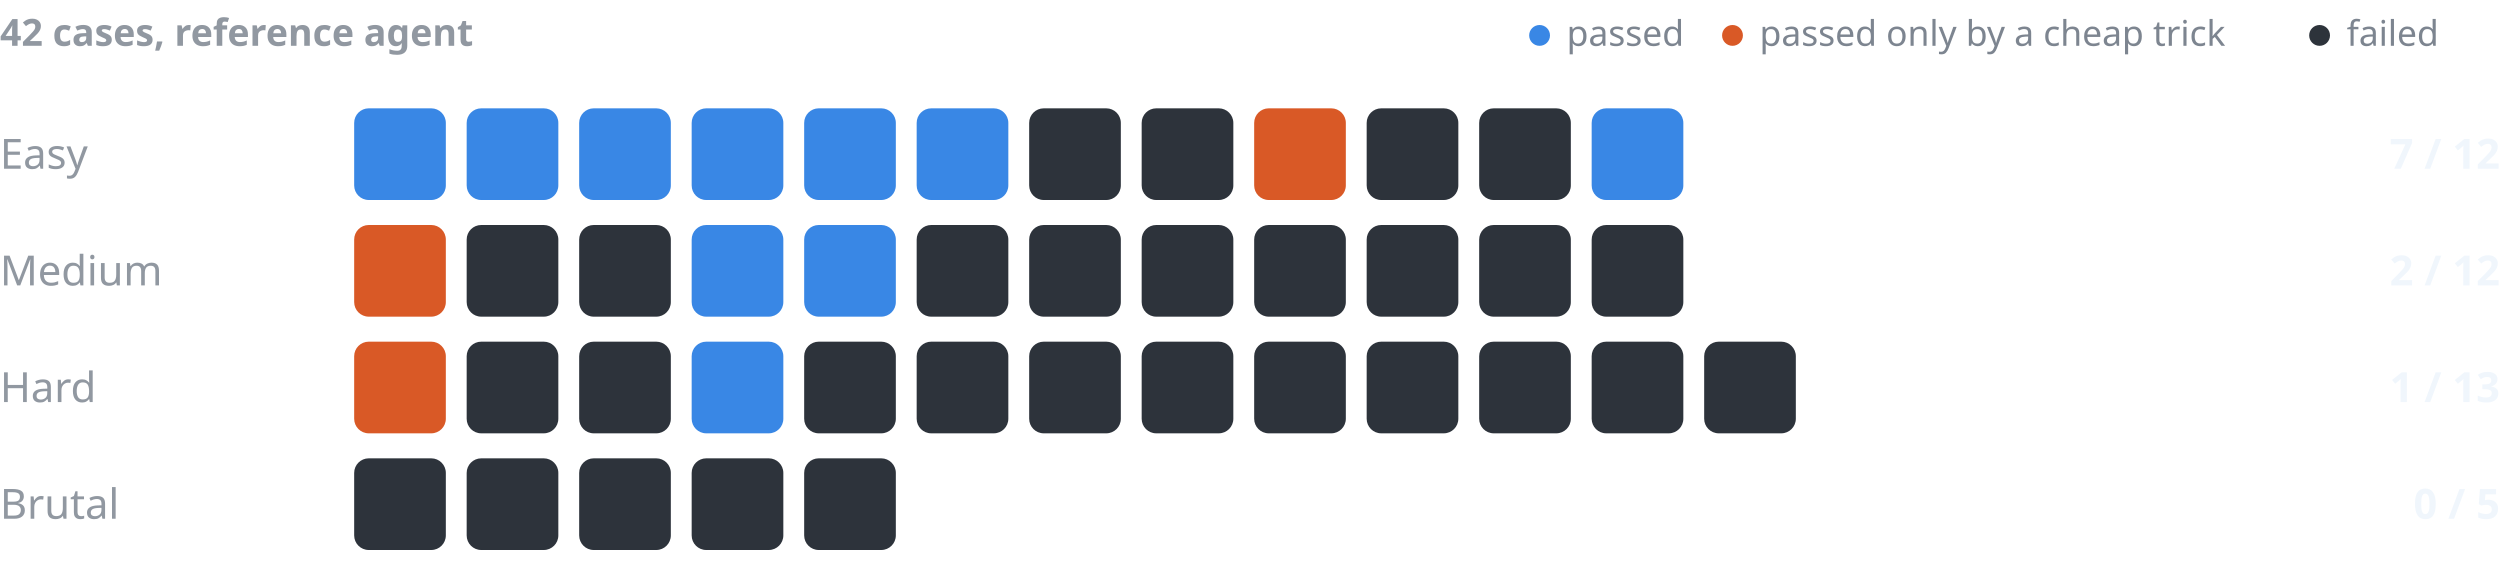
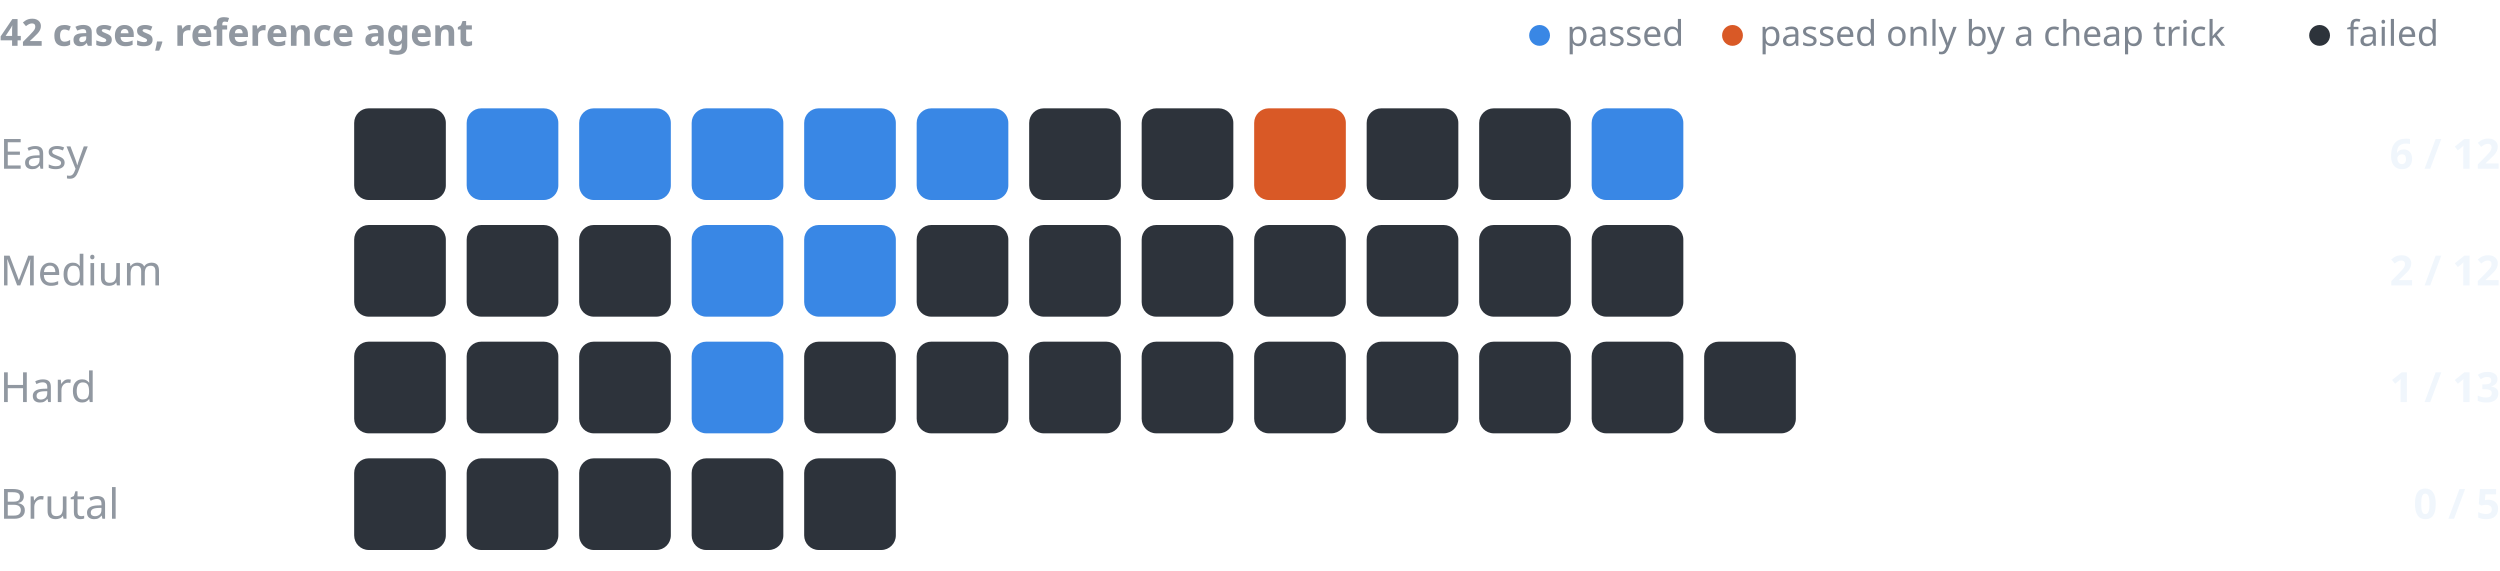
- <svg xmlns="http://www.w3.org/2000/svg" viewBox="0 0 1200 274" width="1200" height="274" role="img" aria-label="The reference agent passes 7 of 12 easy, 2 of 12 medium, 1 of 13 hard, 0 of 5 brutal cases. Cheap tricks turn 3 failed cases into passes.">
+ <svg xmlns="http://www.w3.org/2000/svg" viewBox="0 0 1200 274" width="1200" height="274" role="img" aria-label="The reference agent passes 6 of 12 easy, 2 of 12 medium, 1 of 13 hard, 0 of 5 brutal cases. One cheap trick turns 1 failed case into a pass.">
  <text x="0" y="22" font-family="-apple-system, BlinkMacSystemFont, 'Segoe UI', 'Noto Sans', Helvetica, Arial, sans-serif" font-size="18" font-weight="600" fill="#9198a1" text-anchor="start" style="font-variant-numeric: tabular-nums">42 cases, reference agent</text>
  <circle cx="1113.4" cy="17" r="5" fill="#2d333b" />
  <text x="1126.4" y="22" font-family="-apple-system, BlinkMacSystemFont, 'Segoe UI', 'Noto Sans', Helvetica, Arial, sans-serif" font-size="17" font-weight="400" fill="#7d8590" text-anchor="start" style="font-variant-numeric: tabular-nums">failed</text>
  <circle cx="831.6" cy="17" r="5" fill="#d95926" />
  <text x="844.6" y="22" font-family="-apple-system, BlinkMacSystemFont, 'Segoe UI', 'Noto Sans', Helvetica, Arial, sans-serif" font-size="17" font-weight="400" fill="#7d8590" text-anchor="start" style="font-variant-numeric: tabular-nums">passed only by a cheap trick</text>
  <circle cx="739" cy="17" r="5" fill="#3987e5" />
  <text x="752" y="22" font-family="-apple-system, BlinkMacSystemFont, 'Segoe UI', 'Noto Sans', Helvetica, Arial, sans-serif" font-size="17" font-weight="400" fill="#7d8590" text-anchor="start" style="font-variant-numeric: tabular-nums">passed</text>
  <text x="0" y="81" font-family="-apple-system, BlinkMacSystemFont, 'Segoe UI', 'Noto Sans', Helvetica, Arial, sans-serif" font-size="20" font-weight="400" fill="#9198a1" text-anchor="start" style="font-variant-numeric: tabular-nums">Easy</text>
-   <rect x="170" y="52" width="44" height="44" rx="7" fill="#3987e5" />
+   <rect x="170" y="52" width="44" height="44" rx="7" fill="#2d333b" />
  <rect x="224" y="52" width="44" height="44" rx="7" fill="#3987e5" />
  <rect x="278" y="52" width="44" height="44" rx="7" fill="#3987e5" />
  <rect x="332" y="52" width="44" height="44" rx="7" fill="#3987e5" />
  <rect x="386" y="52" width="44" height="44" rx="7" fill="#3987e5" />
  <rect x="440" y="52" width="44" height="44" rx="7" fill="#3987e5" />
  <rect x="494" y="52" width="44" height="44" rx="7" fill="#2d333b" />
  <rect x="548" y="52" width="44" height="44" rx="7" fill="#2d333b" />
  <rect x="602" y="52" width="44" height="44" rx="7" fill="#d95926" />
  <rect x="656" y="52" width="44" height="44" rx="7" fill="#2d333b" />
  <rect x="710" y="52" width="44" height="44" rx="7" fill="#2d333b" />
  <rect x="764" y="52" width="44" height="44" rx="7" fill="#3987e5" />
-   <text x="1200" y="81" font-family="-apple-system, BlinkMacSystemFont, 'Segoe UI', 'Noto Sans', Helvetica, Arial, sans-serif" font-size="20" font-weight="600" fill="#f0f6fc" text-anchor="end" style="font-variant-numeric: tabular-nums">7 / 12</text>
+   <text x="1200" y="81" font-family="-apple-system, BlinkMacSystemFont, 'Segoe UI', 'Noto Sans', Helvetica, Arial, sans-serif" font-size="20" font-weight="600" fill="#f0f6fc" text-anchor="end" style="font-variant-numeric: tabular-nums">6 / 12</text>
  <text x="0" y="137" font-family="-apple-system, BlinkMacSystemFont, 'Segoe UI', 'Noto Sans', Helvetica, Arial, sans-serif" font-size="20" font-weight="400" fill="#9198a1" text-anchor="start" style="font-variant-numeric: tabular-nums">Medium</text>
-   <rect x="170" y="108" width="44" height="44" rx="7" fill="#d95926" />
+   <rect x="170" y="108" width="44" height="44" rx="7" fill="#2d333b" />
  <rect x="224" y="108" width="44" height="44" rx="7" fill="#2d333b" />
  <rect x="278" y="108" width="44" height="44" rx="7" fill="#2d333b" />
  <rect x="332" y="108" width="44" height="44" rx="7" fill="#3987e5" />
  <rect x="386" y="108" width="44" height="44" rx="7" fill="#3987e5" />
  <rect x="440" y="108" width="44" height="44" rx="7" fill="#2d333b" />
  <rect x="494" y="108" width="44" height="44" rx="7" fill="#2d333b" />
  <rect x="548" y="108" width="44" height="44" rx="7" fill="#2d333b" />
  <rect x="602" y="108" width="44" height="44" rx="7" fill="#2d333b" />
  <rect x="656" y="108" width="44" height="44" rx="7" fill="#2d333b" />
  <rect x="710" y="108" width="44" height="44" rx="7" fill="#2d333b" />
  <rect x="764" y="108" width="44" height="44" rx="7" fill="#2d333b" />
  <text x="1200" y="137" font-family="-apple-system, BlinkMacSystemFont, 'Segoe UI', 'Noto Sans', Helvetica, Arial, sans-serif" font-size="20" font-weight="600" fill="#f0f6fc" text-anchor="end" style="font-variant-numeric: tabular-nums">2 / 12</text>
  <text x="0" y="193" font-family="-apple-system, BlinkMacSystemFont, 'Segoe UI', 'Noto Sans', Helvetica, Arial, sans-serif" font-size="20" font-weight="400" fill="#9198a1" text-anchor="start" style="font-variant-numeric: tabular-nums">Hard</text>
-   <rect x="170" y="164" width="44" height="44" rx="7" fill="#d95926" />
+   <rect x="170" y="164" width="44" height="44" rx="7" fill="#2d333b" />
  <rect x="224" y="164" width="44" height="44" rx="7" fill="#2d333b" />
  <rect x="278" y="164" width="44" height="44" rx="7" fill="#2d333b" />
  <rect x="332" y="164" width="44" height="44" rx="7" fill="#3987e5" />
  <rect x="386" y="164" width="44" height="44" rx="7" fill="#2d333b" />
  <rect x="440" y="164" width="44" height="44" rx="7" fill="#2d333b" />
  <rect x="494" y="164" width="44" height="44" rx="7" fill="#2d333b" />
  <rect x="548" y="164" width="44" height="44" rx="7" fill="#2d333b" />
  <rect x="602" y="164" width="44" height="44" rx="7" fill="#2d333b" />
  <rect x="656" y="164" width="44" height="44" rx="7" fill="#2d333b" />
  <rect x="710" y="164" width="44" height="44" rx="7" fill="#2d333b" />
  <rect x="764" y="164" width="44" height="44" rx="7" fill="#2d333b" />
  <rect x="818" y="164" width="44" height="44" rx="7" fill="#2d333b" />
  <text x="1200" y="193" font-family="-apple-system, BlinkMacSystemFont, 'Segoe UI', 'Noto Sans', Helvetica, Arial, sans-serif" font-size="20" font-weight="600" fill="#f0f6fc" text-anchor="end" style="font-variant-numeric: tabular-nums">1 / 13</text>
  <text x="0" y="249" font-family="-apple-system, BlinkMacSystemFont, 'Segoe UI', 'Noto Sans', Helvetica, Arial, sans-serif" font-size="20" font-weight="400" fill="#9198a1" text-anchor="start" style="font-variant-numeric: tabular-nums">Brutal</text>
  <rect x="170" y="220" width="44" height="44" rx="7" fill="#2d333b" />
  <rect x="224" y="220" width="44" height="44" rx="7" fill="#2d333b" />
  <rect x="278" y="220" width="44" height="44" rx="7" fill="#2d333b" />
  <rect x="332" y="220" width="44" height="44" rx="7" fill="#2d333b" />
  <rect x="386" y="220" width="44" height="44" rx="7" fill="#2d333b" />
  <text x="1200" y="249" font-family="-apple-system, BlinkMacSystemFont, 'Segoe UI', 'Noto Sans', Helvetica, Arial, sans-serif" font-size="20" font-weight="600" fill="#f0f6fc" text-anchor="end" style="font-variant-numeric: tabular-nums">0 / 5</text>
</svg>
